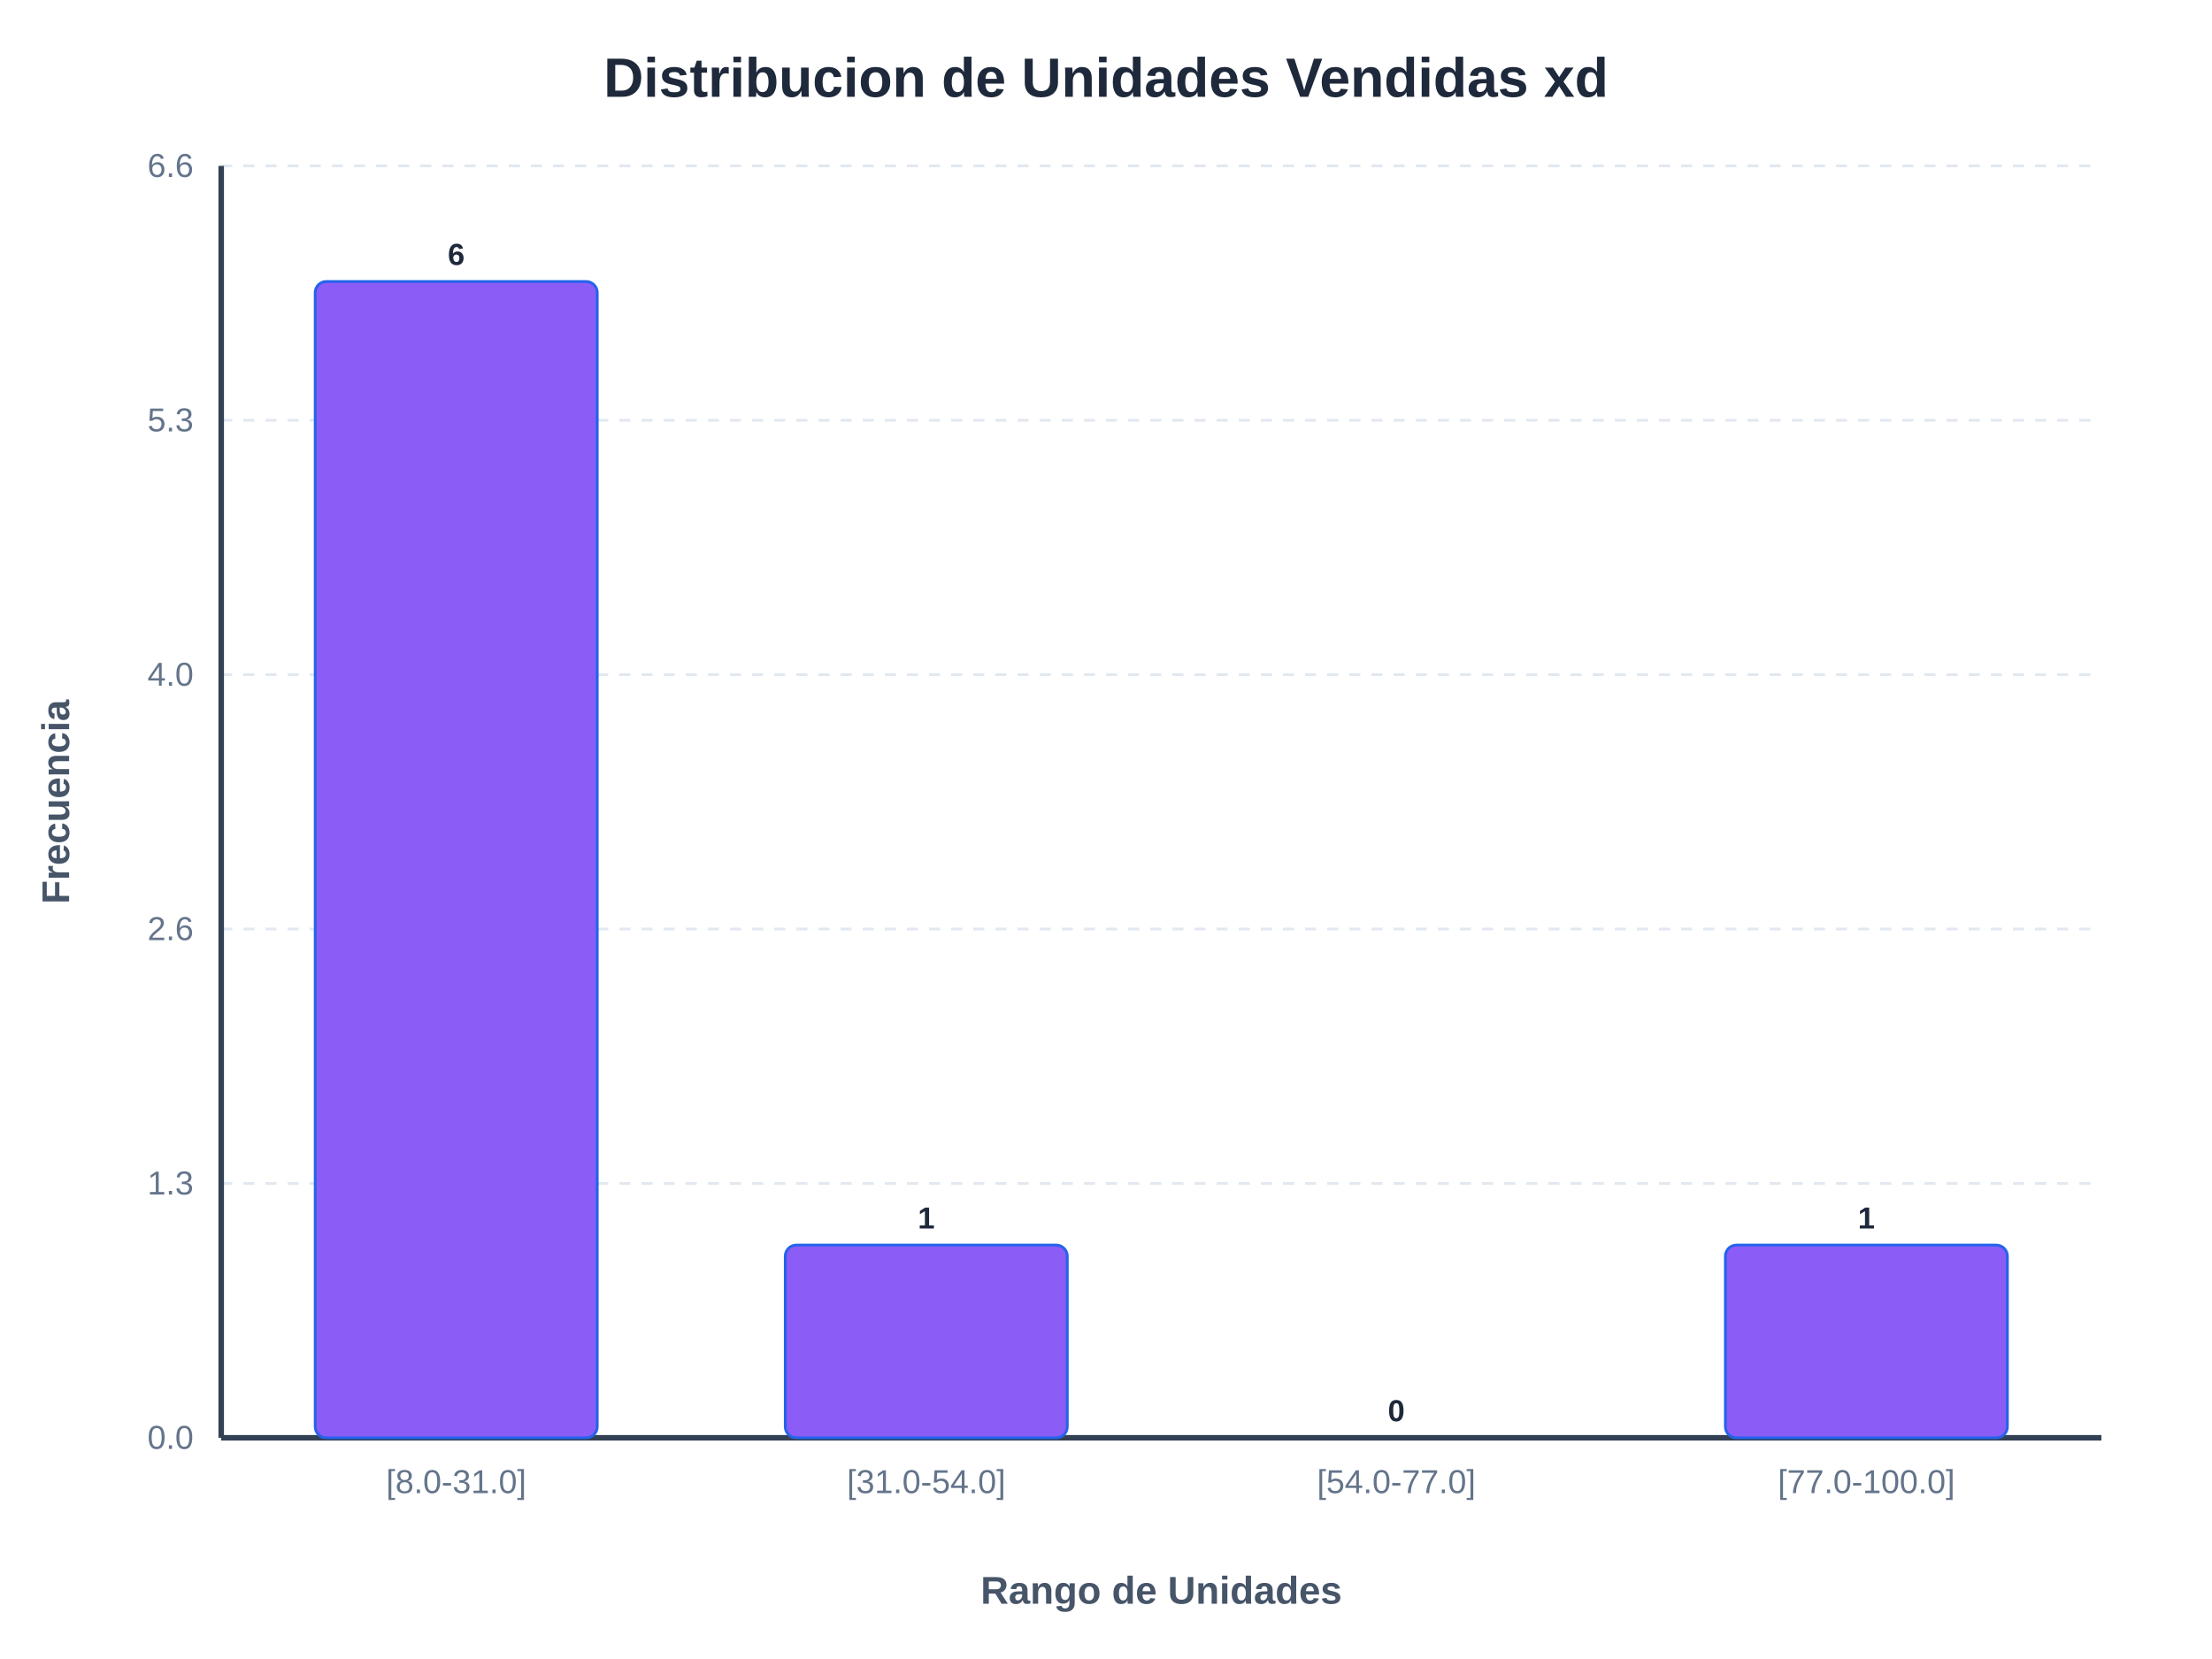
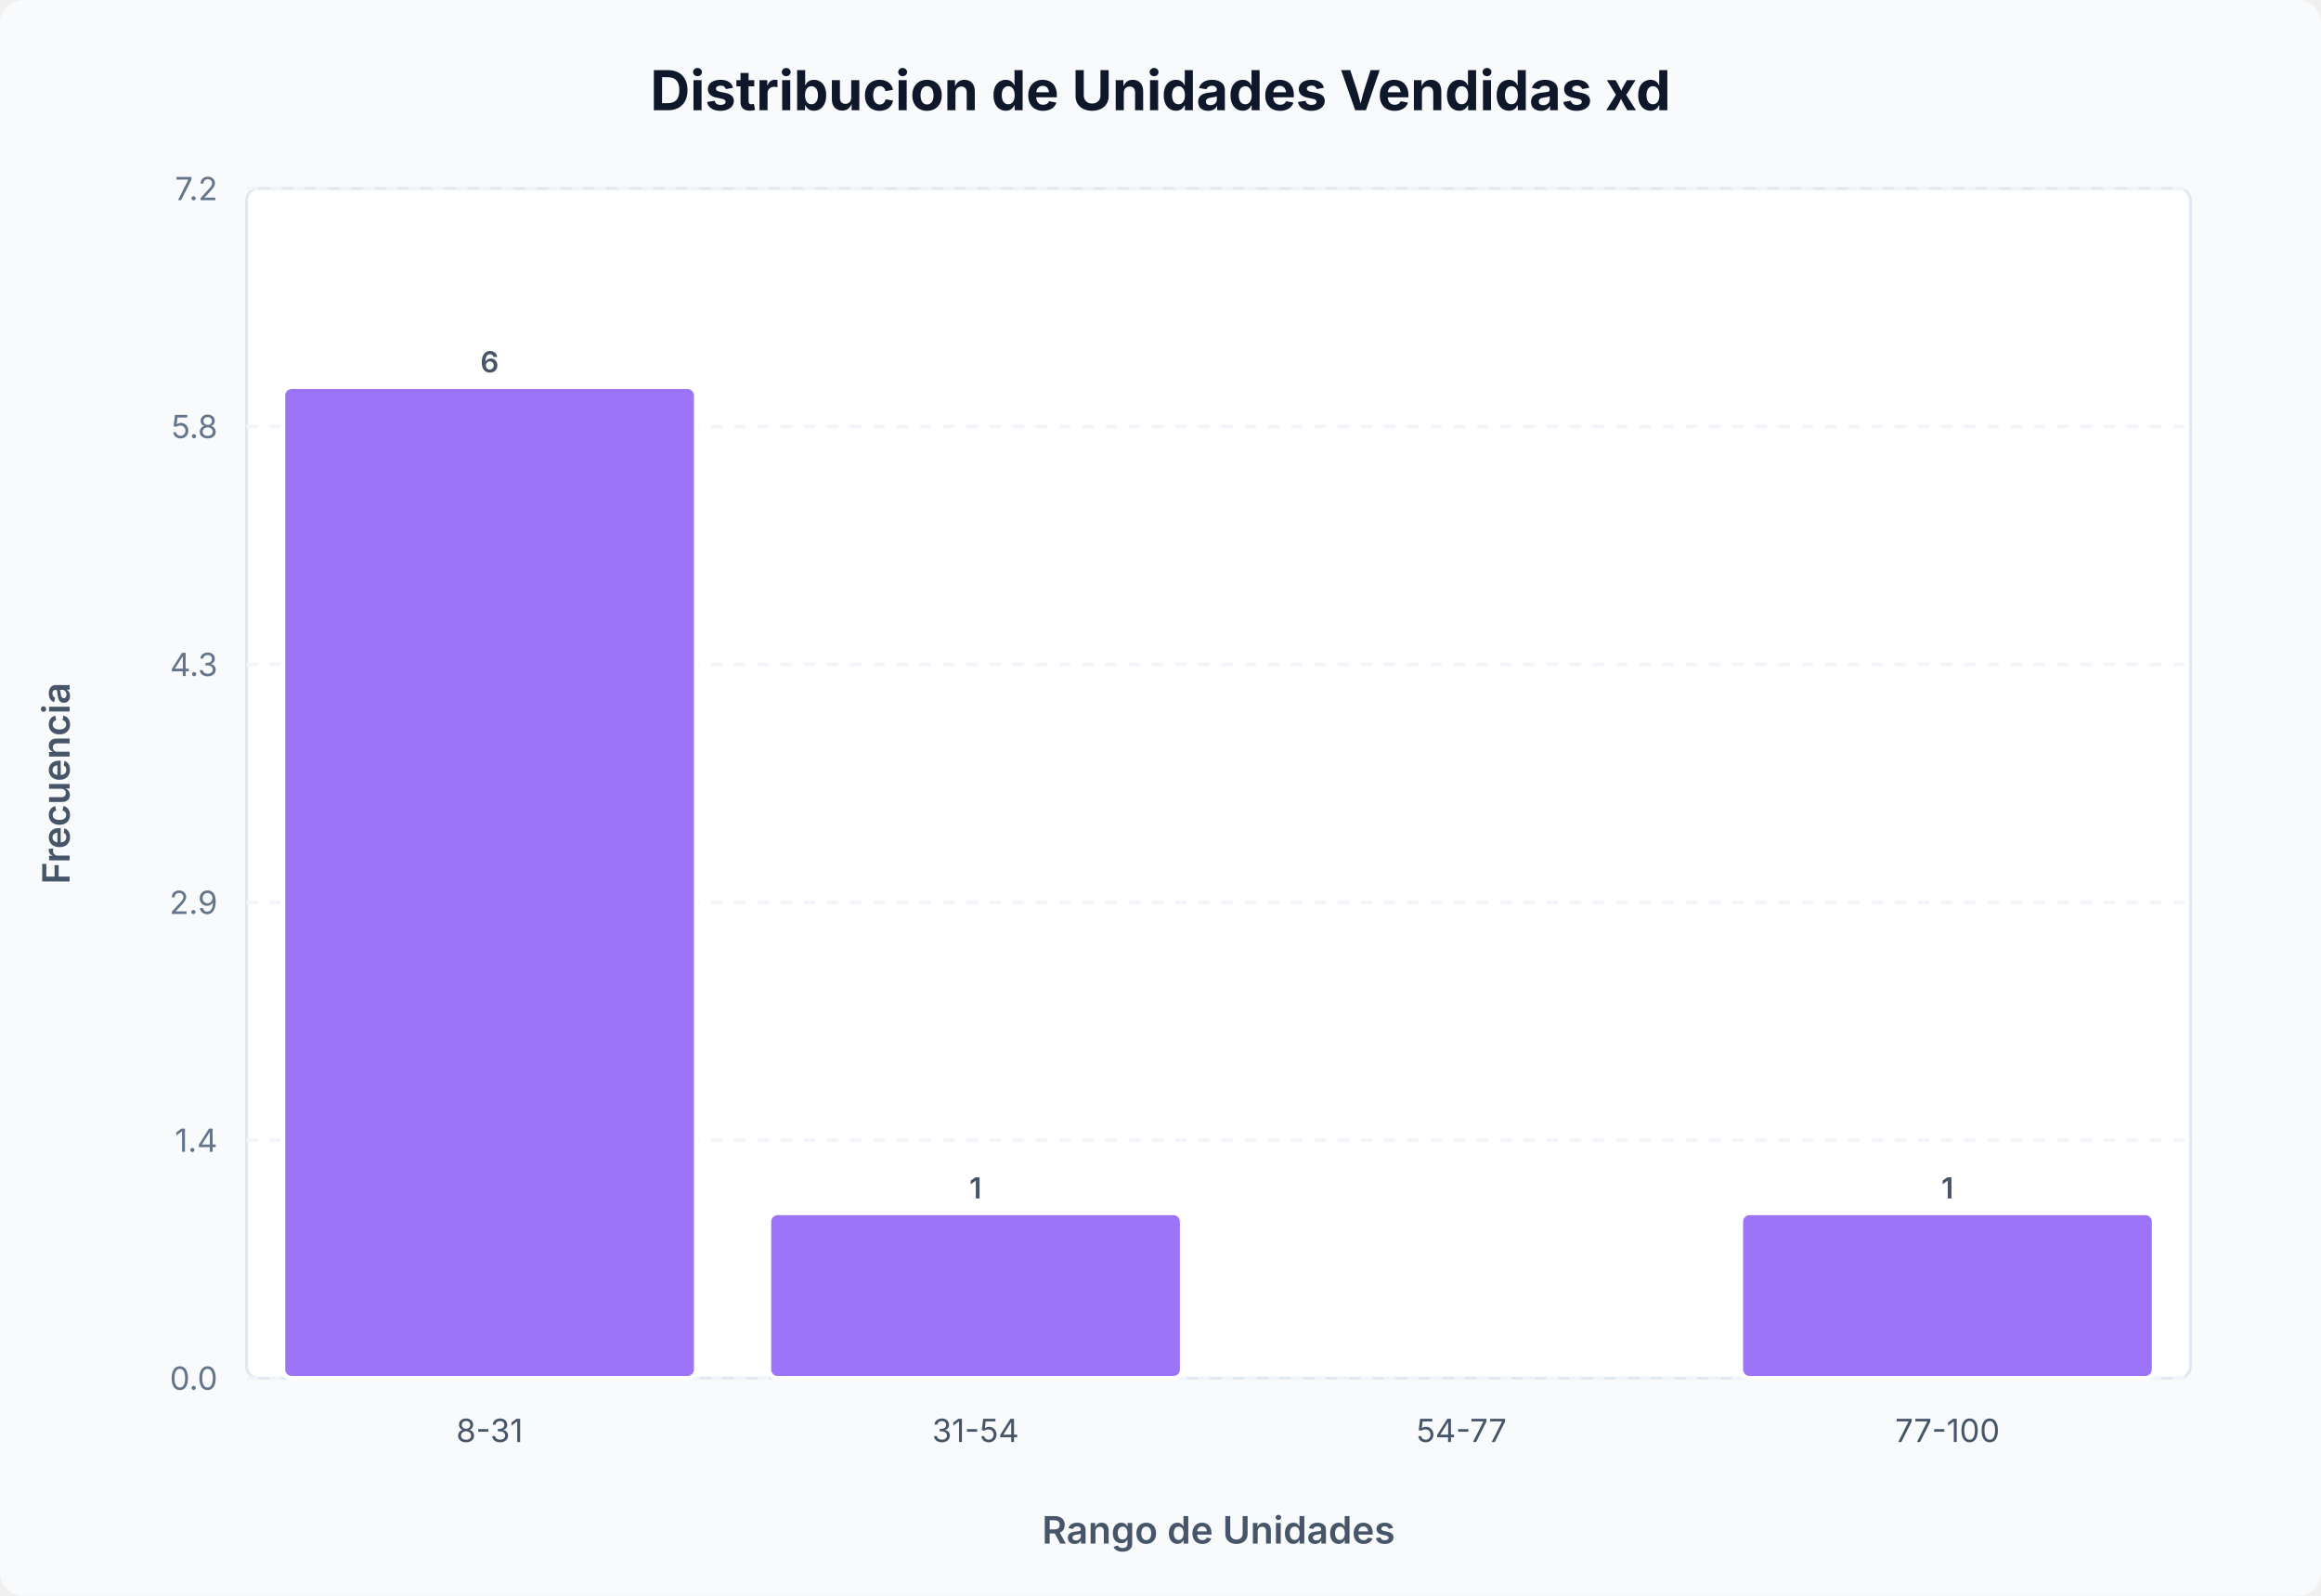
- <svg xmlns="http://www.w3.org/2000/svg" width="800" height="600" viewBox="0 0 800 600">
-   <rect width="800" height="600" fill="#ffffff" />
-   <text x="400.0" y="35" text-anchor="middle" font-family="Arial, sans-serif" font-size="20" font-weight="bold" fill="#1e293b">Distribucion de Unidades Vendidas xd</text>
-   <text x="420.0" y="580" text-anchor="middle" font-family="Arial, sans-serif" font-size="14" font-weight="600" fill="#475569">Rango de Unidades</text>
-   <text x="25" y="290.0" text-anchor="middle" transform="rotate(-90 25 290.0)" font-family="Arial, sans-serif" font-size="14" font-weight="600" fill="#475569">Frecuencia</text>
-   <line x1="80" y1="520.0" x2="760" y2="520.0" stroke="#e2e8f0" stroke-dasharray="4" />
-   <text x="70" y="524.0" text-anchor="end" font-family="Arial, sans-serif" font-size="12" fill="#64748b">0.0</text>
-   <line x1="80" y1="428.0" x2="760" y2="428.0" stroke="#e2e8f0" stroke-dasharray="4" />
-   <text x="70" y="432.0" text-anchor="end" font-family="Arial, sans-serif" font-size="12" fill="#64748b">1.3</text>
-   <line x1="80" y1="336.0" x2="760" y2="336.0" stroke="#e2e8f0" stroke-dasharray="4" />
-   <text x="70" y="340.0" text-anchor="end" font-family="Arial, sans-serif" font-size="12" fill="#64748b">2.6</text>
-   <line x1="80" y1="244.0" x2="760" y2="244.0" stroke="#e2e8f0" stroke-dasharray="4" />
-   <text x="70" y="248.0" text-anchor="end" font-family="Arial, sans-serif" font-size="12" fill="#64748b">4.0</text>
-   <line x1="80" y1="152.0" x2="760" y2="152.0" stroke="#e2e8f0" stroke-dasharray="4" />
-   <text x="70" y="156.0" text-anchor="end" font-family="Arial, sans-serif" font-size="12" fill="#64748b">5.3</text>
-   <line x1="80" y1="60.0" x2="760" y2="60.0" stroke="#e2e8f0" stroke-dasharray="4" />
-   <text x="70" y="64.0" text-anchor="end" font-family="Arial, sans-serif" font-size="12" fill="#64748b">6.6</text>
-   <line x1="80" y1="60" x2="80" y2="520" stroke="#334155" stroke-width="2" />
-   <line x1="80" y1="520" x2="760" y2="520" stroke="#334155" stroke-width="2" />
-   <text x="165.0" y="540" text-anchor="middle" font-family="Arial, sans-serif" font-size="12" fill="#64748b">[8.0-31.0]</text>
-   <text x="335.0" y="540" text-anchor="middle" font-family="Arial, sans-serif" font-size="12" fill="#64748b">[31.0-54.0]</text>
-   <text x="505.0" y="540" text-anchor="middle" font-family="Arial, sans-serif" font-size="12" fill="#64748b">[54.0-77.0]</text>
-   <text x="675.0" y="540" text-anchor="middle" font-family="Arial, sans-serif" font-size="12" fill="#64748b">[77.0-100.0]</text>
-   <rect x="114.0" y="101.818" width="102.0" height="418.182" fill="#8b5cf6" rx="4" stroke="#2563eb" stroke-width="1" />
-   <text x="165.0" y="95.818" text-anchor="middle" font-family="Arial, sans-serif" font-size="11" font-weight="bold" fill="#1e293b">6</text>
-   <rect x="284.0" y="450.303" width="102.0" height="69.697" fill="#8b5cf6" rx="4" stroke="#2563eb" stroke-width="1" />
-   <text x="335.0" y="444.303" text-anchor="middle" font-family="Arial, sans-serif" font-size="11" font-weight="bold" fill="#1e293b">1</text>
-   <rect x="454.0" y="520.0" width="102.0" height="0.0" fill="#8b5cf6" rx="4" stroke="#2563eb" stroke-width="1" />
-   <text x="505.0" y="514.0" text-anchor="middle" font-family="Arial, sans-serif" font-size="11" font-weight="bold" fill="#1e293b">0</text>
-   <rect x="624.0" y="450.303" width="102.0" height="69.697" fill="#8b5cf6" rx="4" stroke="#2563eb" stroke-width="1" />
-   <text x="675.0" y="444.303" text-anchor="middle" font-family="Arial, sans-serif" font-size="11" font-weight="bold" fill="#1e293b">1</text>
+ <svg xmlns="http://www.w3.org/2000/svg" viewBox="0 0 800 550" width="100%" height="100%">
+   <defs>
+     <linearGradient id="barGrad" x1="0%" y1="0%" x2="0%" y2="100%">
+       <stop offset="0%" stop-color="#3b82f6" stop-opacity="0.95" />
+       <stop offset="100%" stop-color="#1d4ed8" stop-opacity="0.95" />
+     </linearGradient>
+     <linearGradient id="areaGrad" x1="0%" y1="0%" x2="0%" y2="100%">
+       <stop offset="0%" stop-color="#3b82f6" stop-opacity="0.35" />
+       <stop offset="100%" stop-color="#3b82f6" stop-opacity="0.02" />
+     </linearGradient>
+     <filter id="dropShadow" x="-10%" y="-10%" width="120%" height="120%">
+       <feDropShadow dx="0" dy="3" stdDeviation="3" flood-color="#0f172a" flood-opacity="0.12" />
+     </filter>
+   </defs>
+   <rect width="800" height="550" fill="#f8fafc" rx="8" />
+   <rect x="85" y="65" width="670" height="410" fill="#ffffff" stroke="#e2e8f0" stroke-width="1" rx="4" />
+   <text x="400.0" y="38" text-anchor="middle" font-family="system-ui, -apple-system, sans-serif" font-size="19" font-weight="700" fill="#0f172a">Distribucion de Unidades Vendidas xd</text>
+   <text x="420.0" y="532" text-anchor="middle" font-family="system-ui, -apple-system, sans-serif" font-size="13" font-weight="600" fill="#475569">Rango de Unidades</text>
+   <text x="24" y="270.0" text-anchor="middle" transform="rotate(-90 24 270.0)" font-family="system-ui, -apple-system, sans-serif" font-size="13" font-weight="600" fill="#475569">Frecuencia</text>
+   <line x1="85" y1="475.0" x2="755" y2="475.0" stroke="#f1f5f9" stroke-width="1.2" stroke-dasharray="4,4" />
+   <text x="75" y="479.0" text-anchor="end" font-family="system-ui, -apple-system, sans-serif" font-size="11" fill="#64748b">0.0</text>
+   <line x1="85" y1="393.0" x2="755" y2="393.0" stroke="#f1f5f9" stroke-width="1.2" stroke-dasharray="4,4" />
+   <text x="75" y="397.0" text-anchor="end" font-family="system-ui, -apple-system, sans-serif" font-size="11" fill="#64748b">1.4</text>
+   <line x1="85" y1="311.0" x2="755" y2="311.0" stroke="#f1f5f9" stroke-width="1.2" stroke-dasharray="4,4" />
+   <text x="75" y="315.0" text-anchor="end" font-family="system-ui, -apple-system, sans-serif" font-size="11" fill="#64748b">2.9</text>
+   <line x1="85" y1="229.0" x2="755" y2="229.0" stroke="#f1f5f9" stroke-width="1.2" stroke-dasharray="4,4" />
+   <text x="75" y="233.0" text-anchor="end" font-family="system-ui, -apple-system, sans-serif" font-size="11" fill="#64748b">4.3</text>
+   <line x1="85" y1="147.0" x2="755" y2="147.0" stroke="#f1f5f9" stroke-width="1.2" stroke-dasharray="4,4" />
+   <text x="75" y="151.0" text-anchor="end" font-family="system-ui, -apple-system, sans-serif" font-size="11" fill="#64748b">5.8</text>
+   <line x1="85" y1="65.0" x2="755" y2="65.0" stroke="#f1f5f9" stroke-width="1.2" stroke-dasharray="4,4" />
+   <text x="75" y="69.0" text-anchor="end" font-family="system-ui, -apple-system, sans-serif" font-size="11" fill="#64748b">7.2</text>
+   <text x="168.75" y="497" text-anchor="middle" font-family="system-ui, -apple-system, sans-serif" font-size="11" fill="#475569">8-31</text>
+   <text x="336.25" y="497" text-anchor="middle" font-family="system-ui, -apple-system, sans-serif" font-size="11" fill="#475569">31-54</text>
+   <text x="503.75" y="497" text-anchor="middle" font-family="system-ui, -apple-system, sans-serif" font-size="11" fill="#475569">54-77</text>
+   <text x="671.25" y="497" text-anchor="middle" font-family="system-ui, -apple-system, sans-serif" font-size="11" fill="#475569">77-100</text>
+   <rect x="97.562" y="133.333" width="142.375" height="341.667" fill="#8b5cf6" fill-opacity="0.85" stroke="#ffffff" stroke-width="1.5" rx="3" />
+   <text x="168.75" y="128.333" text-anchor="middle" font-family="system-ui, -apple-system, sans-serif" font-size="10" font-weight="600" fill="#475569">6</text>
+   <rect x="265.062" y="418.056" width="142.375" height="56.944" fill="#8b5cf6" fill-opacity="0.85" stroke="#ffffff" stroke-width="1.5" rx="3" />
+   <text x="336.25" y="413.056" text-anchor="middle" font-family="system-ui, -apple-system, sans-serif" font-size="10" font-weight="600" fill="#475569">1</text>
+   <rect x="432.562" y="475.0" width="142.375" height="0.0" fill="#8b5cf6" fill-opacity="0.85" stroke="#ffffff" stroke-width="1.5" rx="3" />
+   <rect x="600.062" y="418.056" width="142.375" height="56.944" fill="#8b5cf6" fill-opacity="0.85" stroke="#ffffff" stroke-width="1.5" rx="3" />
+   <text x="671.25" y="413.056" text-anchor="middle" font-family="system-ui, -apple-system, sans-serif" font-size="10" font-weight="600" fill="#475569">1</text>
</svg>
